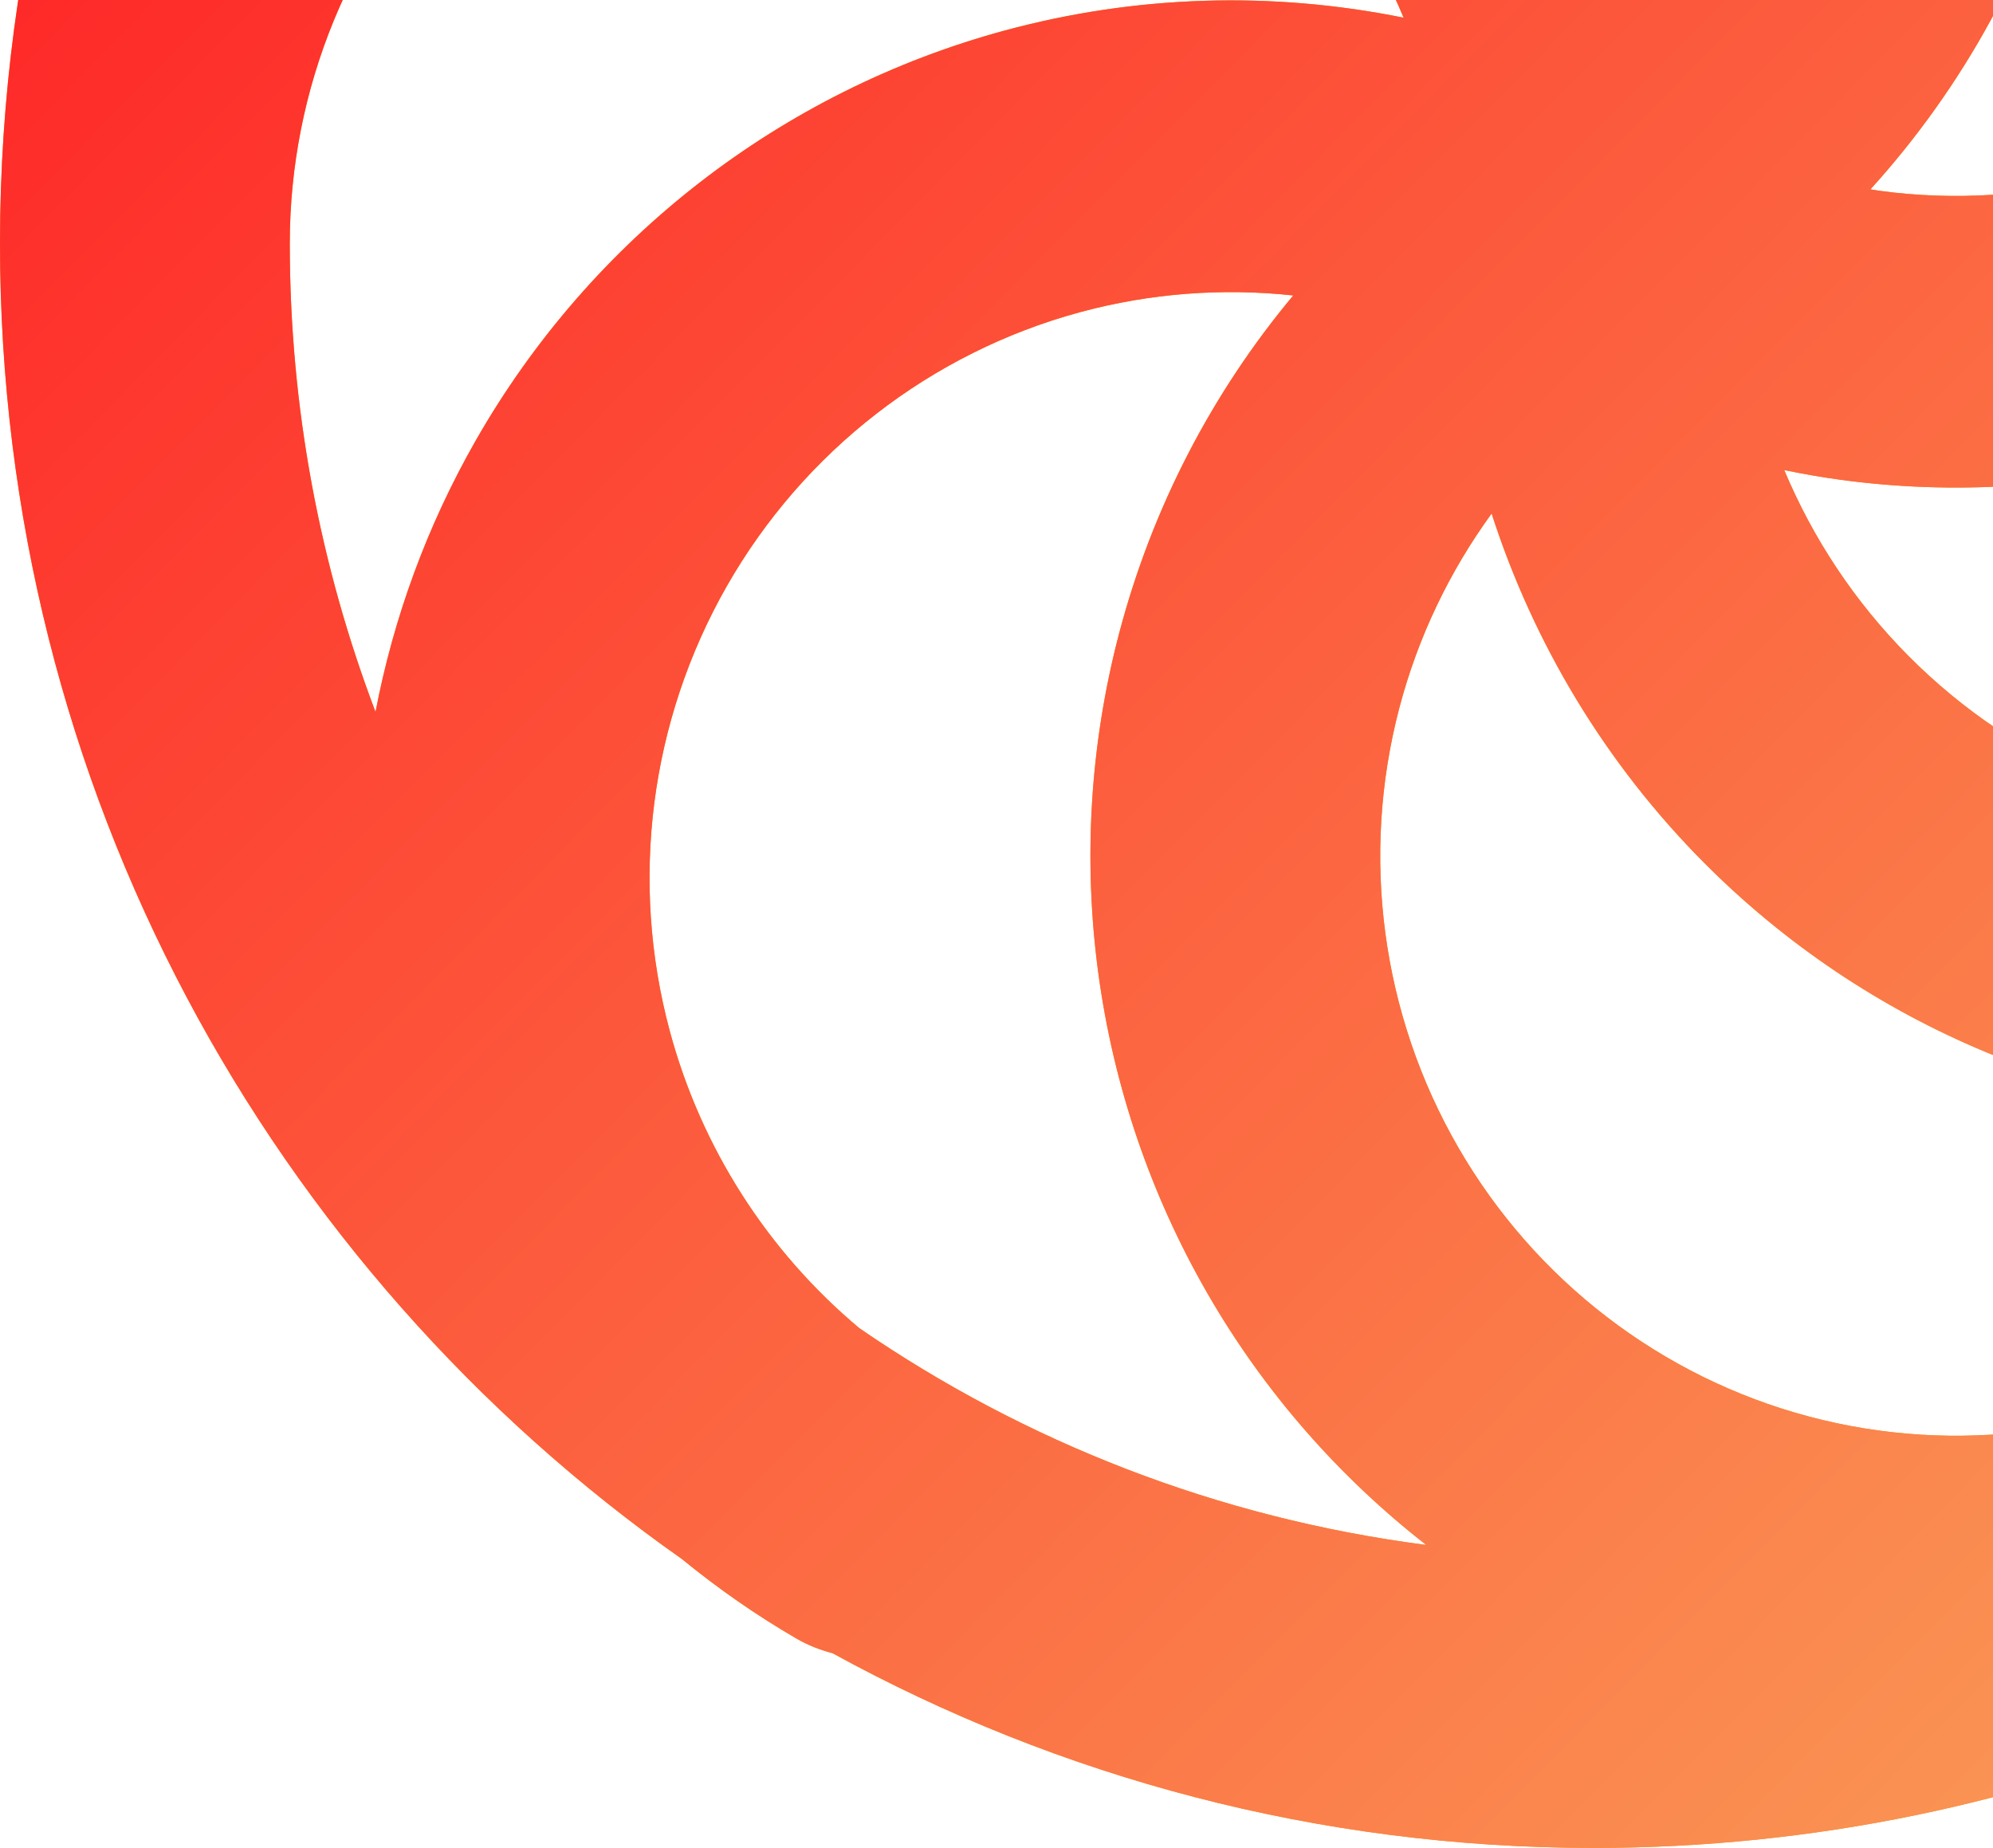
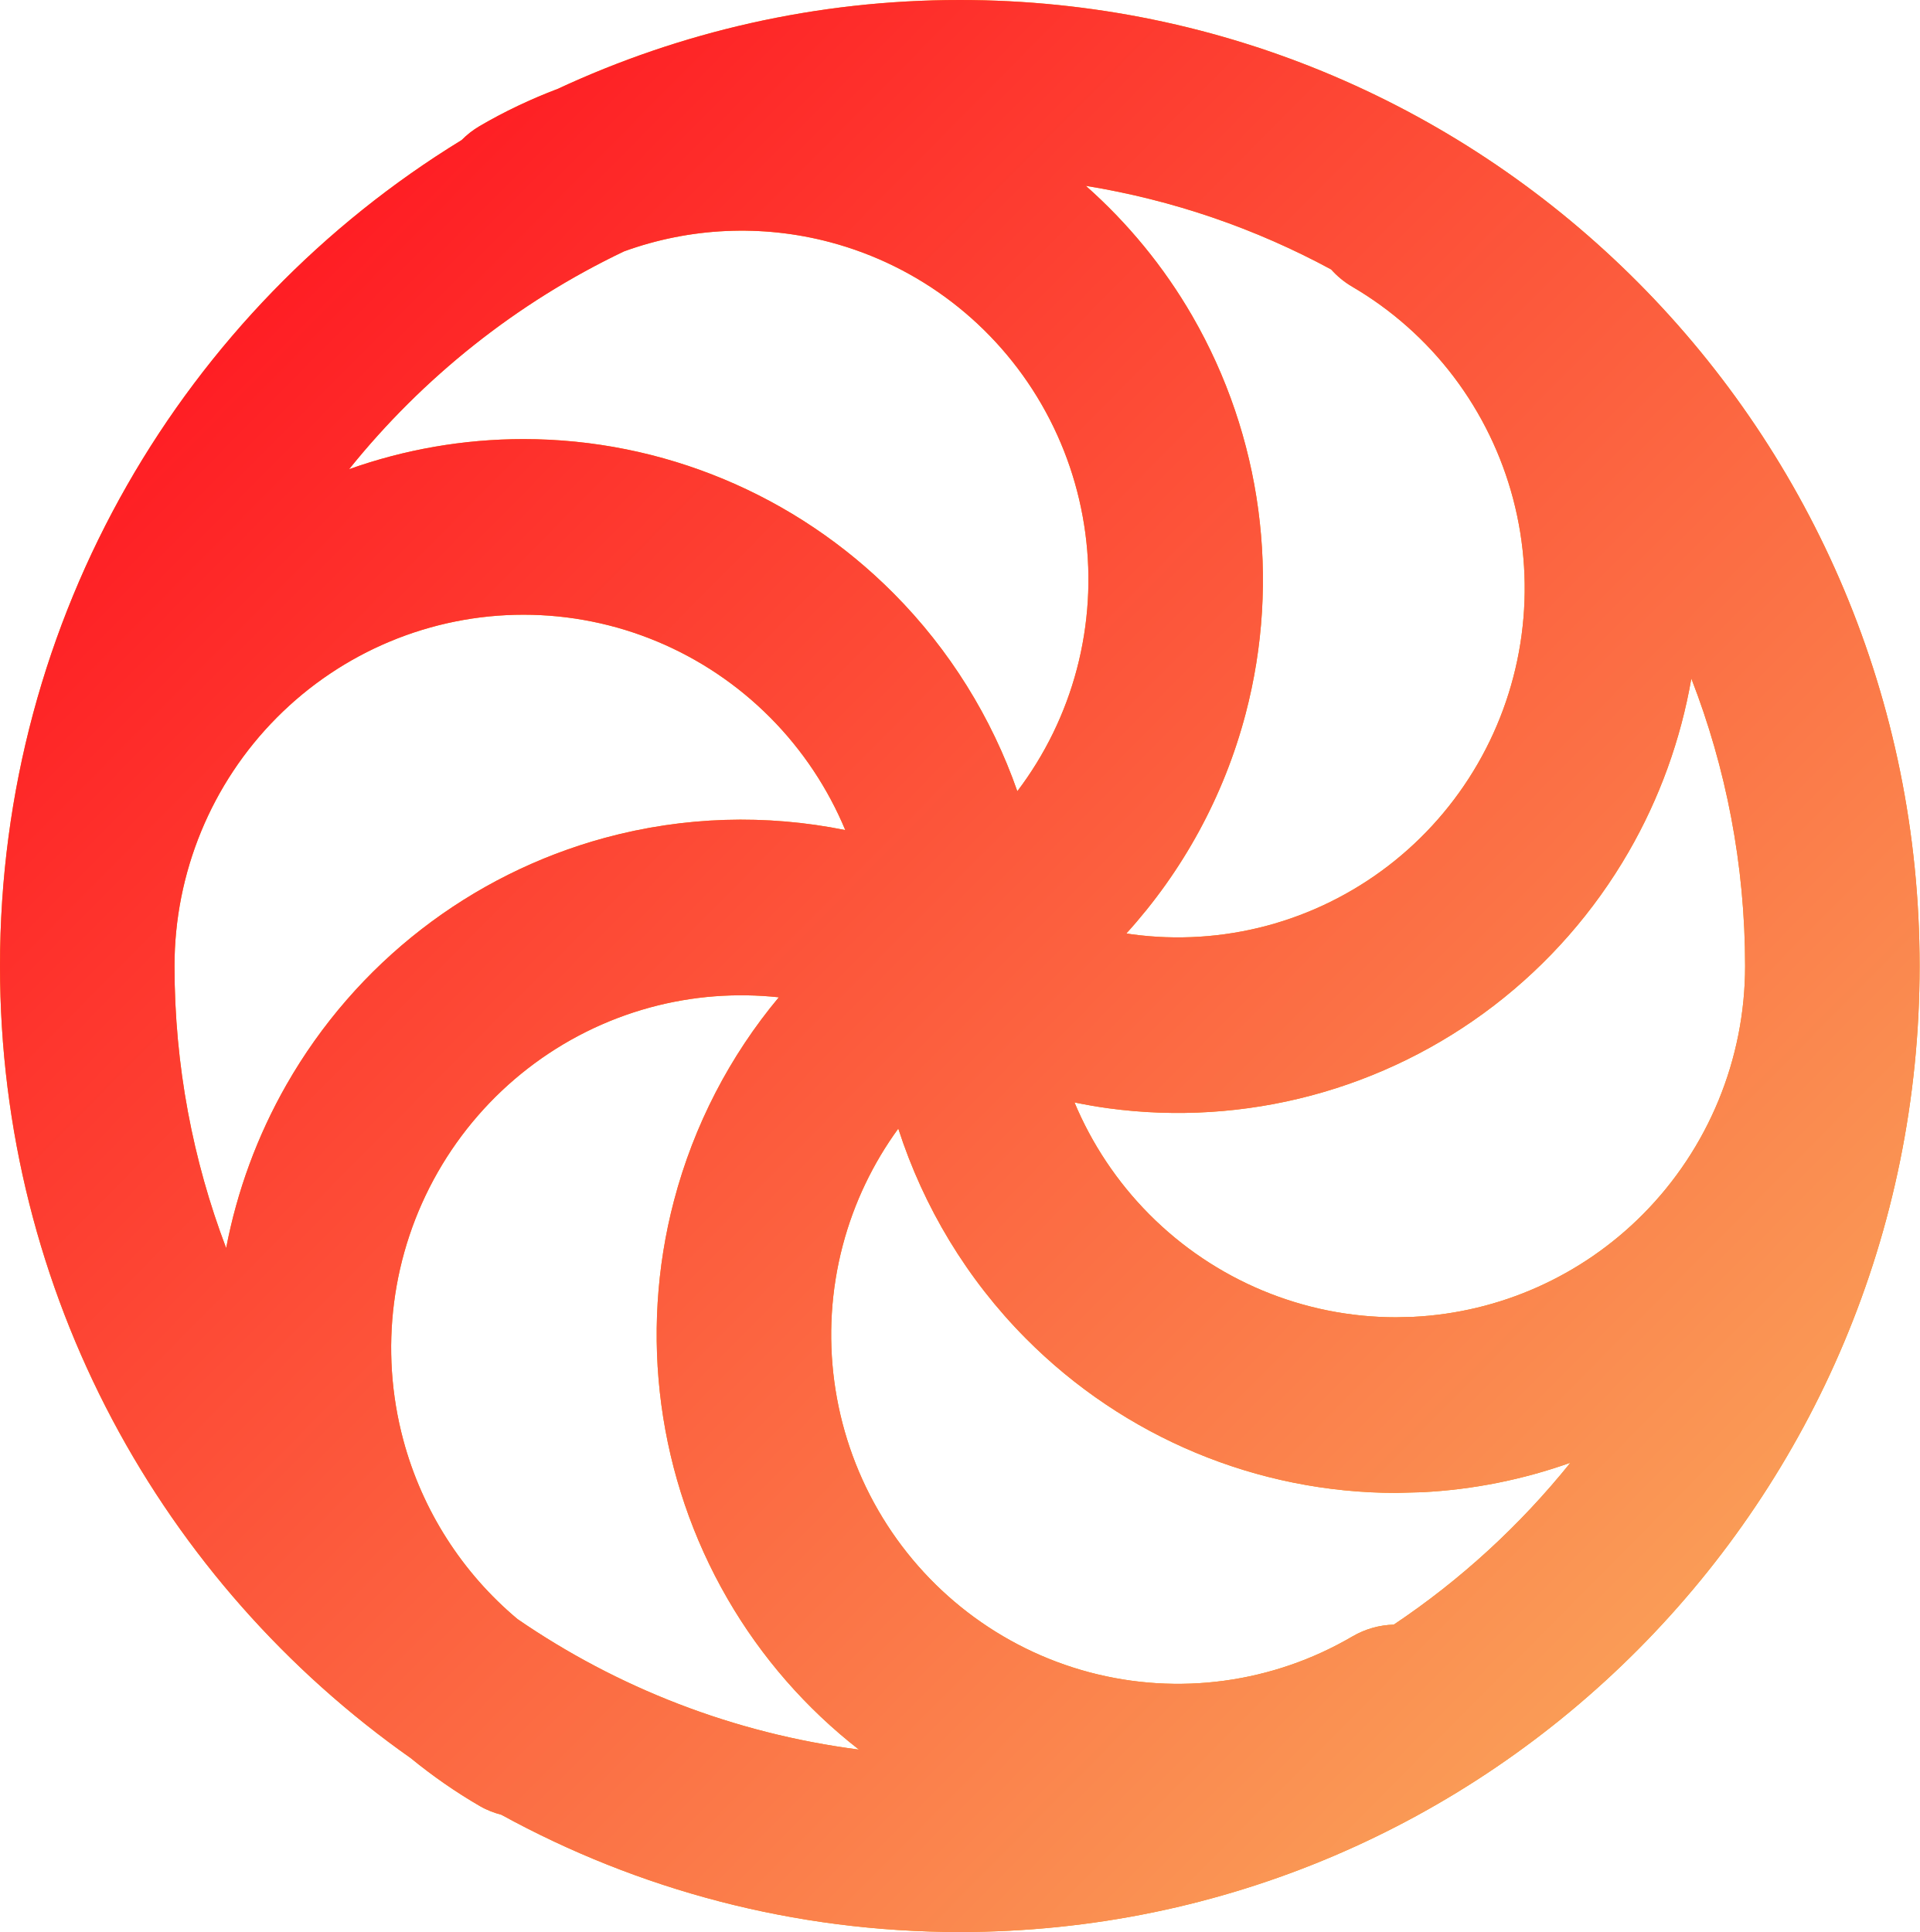
- <svg xmlns="http://www.w3.org/2000/svg" width="659" height="611" viewBox="0 0 659 611" fill="none">
-   <path d="M958.182 80.5C958.182 24.789 947.656 -28.431 928.66 -77.369C922.847 -43.833 911.204 -11.573 894.178 17.908C875.287 50.617 850.19 79.27 820.303 102.212C790.416 125.152 756.326 141.935 719.993 151.616C683.663 161.295 645.793 163.685 608.548 158.634C602.312 157.788 596.125 156.685 589.974 155.431C599.503 178.184 613.371 199.094 631.053 216.893C666.991 253.07 715.72 273.409 766.545 273.409L776.043 273.174C823.41 270.809 868.344 250.81 902.038 216.893C937.977 180.715 958.182 131.663 958.182 80.5ZM427.626 97.69C404.178 95.174 380.231 96.939 357.026 103.248C307.755 116.648 265.772 149.224 240.341 193.768C214.916 238.313 208.133 291.207 221.439 340.805C231.84 379.567 253.885 413.797 284.133 439.143C338.886 476.788 402.7 501.925 471.605 510.825C442.717 488.312 418.086 460.25 399.367 427.84C361.219 361.784 350.656 283.174 370.079 209.31C380.97 167.902 400.766 129.87 427.626 97.69ZM493.22 169.796C479.303 188.916 468.86 210.631 462.716 233.989C449.795 283.124 456.802 335.436 482.179 379.377C507.558 423.319 549.255 455.336 598.068 468.343C646.87 481.342 698.807 474.288 742.451 448.751C749.651 444.537 757.505 442.404 765.282 442.205C801.955 417.674 834.647 387.646 862.27 353.286C836.216 362.551 808.806 368.087 780.815 369.487L766.545 369.864C690.308 369.864 617.214 339.355 563.306 285.089C530.905 252.473 507.107 212.865 493.22 169.796ZM596.197 -347.941C619.151 -327.615 638.978 -303.6 654.633 -276.495C692.785 -210.437 703.345 -131.831 683.921 -57.965C671.997 -12.624 649.327 28.605 618.467 62.603C619.429 62.749 620.403 62.943 621.368 63.074C646.134 66.43 671.319 64.846 695.477 58.411C719.639 51.973 742.318 40.791 762.194 25.538C782.076 10.277 798.8 -8.797 811.367 -30.555C823.932 -52.311 832.123 -76.353 835.462 -101.294C838.799 -126.234 837.227 -151.616 830.83 -175.943C824.431 -200.266 813.329 -223.095 798.173 -243.103C783.014 -263.113 764.062 -279.907 742.451 -292.555C738.012 -295.154 734.151 -298.373 730.894 -302.021C689.573 -324.387 644.214 -340.143 596.197 -347.941ZM455.932 -316.951C418.285 -326.981 378.793 -325.072 342.662 -311.959C283.777 -283.882 232.237 -242.775 191.683 -192.333C222.159 -203.174 254.516 -208.864 287.455 -208.864C363.692 -208.864 436.786 -178.355 490.694 -124.089C521.414 -93.165 544.436 -55.968 558.581 -15.484C573.605 -35.311 584.821 -58.069 591.284 -82.644C604.205 -131.781 597.2 -184.09 571.821 -228.032C546.442 -271.973 504.744 -303.944 455.932 -316.951ZM95.818 80.5C95.818 135.083 105.9 187.284 124.171 235.402C130.15 204.149 141.242 173.8 157.295 145.682C195.389 78.965 258.243 30.207 332.042 10.137C375.545 -1.69 420.76 -2.936 464.119 5.851C454.588 -17.008 440.699 -38.023 422.947 -55.893C387.009 -92.07 338.28 -112.409 287.455 -112.409C236.629 -112.409 187.9 -92.07 151.962 -55.893C116.023 -19.715 95.818 29.337 95.818 80.5ZM1054 80.5C1054 373.487 818.054 611 527 611C435.826 611 350.09 587.636 275.29 546.618C271.298 545.559 267.344 544.077 263.594 541.909C250.142 534.126 237.449 525.254 225.556 515.534C89.24 419.641 0 260.608 0 80.5C0 -111.678 101.495 -280.019 253.488 -373.091C256.37 -376.004 259.662 -378.602 263.36 -380.767C277.15 -388.838 291.531 -395.615 306.263 -401.208C373.422 -432.445 448.16 -450 527 -450C818.054 -450 1054 -212.487 1054 80.5Z" fill="#FA9500" />
-   <path d="M958.182 80.5C958.182 24.789 947.656 -28.431 928.66 -77.369C922.847 -43.833 911.204 -11.573 894.178 17.908C875.287 50.617 850.19 79.27 820.303 102.212C790.416 125.152 756.326 141.935 719.993 151.616C683.663 161.295 645.793 163.685 608.548 158.634C602.312 157.788 596.125 156.685 589.974 155.431C599.503 178.184 613.371 199.094 631.053 216.893C666.991 253.07 715.72 273.409 766.545 273.409L776.043 273.174C823.41 270.809 868.344 250.81 902.038 216.893C937.977 180.715 958.182 131.663 958.182 80.5ZM427.626 97.69C404.178 95.174 380.231 96.939 357.026 103.248C307.755 116.648 265.772 149.224 240.341 193.768C214.916 238.313 208.133 291.207 221.439 340.805C231.84 379.567 253.885 413.797 284.133 439.143C338.886 476.788 402.7 501.925 471.605 510.825C442.717 488.312 418.086 460.25 399.367 427.84C361.219 361.784 350.656 283.174 370.079 209.31C380.97 167.902 400.766 129.87 427.626 97.69ZM493.22 169.796C479.303 188.916 468.86 210.631 462.716 233.989C449.795 283.124 456.802 335.436 482.179 379.377C507.558 423.319 549.255 455.336 598.068 468.343C646.87 481.342 698.807 474.288 742.451 448.751C749.651 444.537 757.505 442.404 765.282 442.205C801.955 417.674 834.647 387.646 862.27 353.286C836.216 362.551 808.806 368.087 780.815 369.487L766.545 369.864C690.308 369.864 617.214 339.355 563.306 285.089C530.905 252.473 507.107 212.865 493.22 169.796ZM596.197 -347.941C619.151 -327.615 638.978 -303.6 654.633 -276.495C692.785 -210.437 703.345 -131.831 683.921 -57.965C671.997 -12.624 649.327 28.605 618.467 62.603C619.429 62.749 620.403 62.943 621.368 63.074C646.134 66.43 671.319 64.846 695.477 58.411C719.639 51.973 742.318 40.791 762.194 25.538C782.076 10.277 798.8 -8.797 811.367 -30.555C823.932 -52.311 832.123 -76.353 835.462 -101.294C838.799 -126.234 837.227 -151.616 830.83 -175.943C824.431 -200.266 813.329 -223.095 798.173 -243.103C783.014 -263.113 764.062 -279.907 742.451 -292.555C738.012 -295.154 734.151 -298.373 730.894 -302.021C689.573 -324.387 644.214 -340.143 596.197 -347.941ZM455.932 -316.951C418.285 -326.981 378.793 -325.072 342.662 -311.959C283.777 -283.882 232.237 -242.775 191.683 -192.333C222.159 -203.174 254.516 -208.864 287.455 -208.864C363.692 -208.864 436.786 -178.355 490.694 -124.089C521.414 -93.165 544.436 -55.968 558.581 -15.484C573.605 -35.311 584.821 -58.069 591.284 -82.644C604.205 -131.781 597.2 -184.09 571.821 -228.032C546.442 -271.973 504.744 -303.944 455.932 -316.951ZM95.818 80.5C95.818 135.083 105.9 187.284 124.171 235.402C130.15 204.149 141.242 173.8 157.295 145.682C195.389 78.965 258.243 30.207 332.042 10.137C375.545 -1.69 420.76 -2.936 464.119 5.851C454.588 -17.008 440.699 -38.023 422.947 -55.893C387.009 -92.07 338.28 -112.409 287.455 -112.409C236.629 -112.409 187.9 -92.07 151.962 -55.893C116.023 -19.715 95.818 29.337 95.818 80.5ZM1054 80.5C1054 373.487 818.054 611 527 611C435.826 611 350.09 587.636 275.29 546.618C271.298 545.559 267.344 544.077 263.594 541.909C250.142 534.126 237.449 525.254 225.556 515.534C89.24 419.641 0 260.608 0 80.5C0 -111.678 101.495 -280.019 253.488 -373.091C256.37 -376.004 259.662 -378.602 263.36 -380.767C277.15 -388.838 291.531 -395.615 306.263 -401.208C373.422 -432.445 448.16 -450 527 -450C818.054 -450 1054 -212.487 1054 80.5Z" fill="url(#paint0_linear_187_11263)" />
+ <svg xmlns="http://www.w3.org/2000/svg" width="1054" height="1061" viewBox="0 0 1054 1061" fill="none">
+   <path d="M958.182 530.5C958.182 474.789 947.656 421.569 928.66 372.631C922.847 406.167 911.204 438.427 894.178 467.908C875.287 500.616 850.19 529.27 820.303 552.212C790.416 575.152 756.326 591.935 719.993 601.616C683.663 611.295 645.793 613.685 608.548 608.634C602.312 607.788 596.125 606.685 589.974 605.431C599.503 628.184 613.371 649.094 631.053 666.893C666.991 703.07 715.72 723.409 766.545 723.409L776.043 723.174C823.41 720.809 868.344 700.81 902.038 666.893C937.977 630.715 958.182 581.663 958.182 530.5ZM427.626 547.69C404.178 545.174 380.231 546.939 357.026 553.248C307.755 566.648 265.772 599.224 240.341 643.768C214.916 688.313 208.133 741.207 221.439 790.805C231.84 829.567 253.885 863.797 284.133 889.143C338.886 926.788 402.7 951.925 471.605 960.825C442.717 938.312 418.086 910.25 399.367 877.84C361.219 811.784 350.656 733.174 370.079 659.31C380.97 617.902 400.766 579.87 427.626 547.69ZM493.22 619.796C479.303 638.916 468.86 660.631 462.716 683.989C449.795 733.124 456.802 785.436 482.179 829.377C507.558 873.319 549.255 905.336 598.068 918.343C646.87 931.342 698.807 924.288 742.451 898.751C749.651 894.537 757.505 892.404 765.282 892.205C801.955 867.674 834.647 837.646 862.27 803.286C836.216 812.551 808.806 818.087 780.815 819.487L766.545 819.864C690.308 819.864 617.214 789.355 563.306 735.089C530.905 702.473 507.107 662.865 493.22 619.796ZM596.197 102.059C619.151 122.385 638.978 146.4 654.633 173.505C692.785 239.563 703.345 318.169 683.921 392.035C671.997 437.376 649.327 478.605 618.467 512.603C619.429 512.749 620.403 512.943 621.368 513.074C646.134 516.431 671.319 514.846 695.477 508.412C719.639 501.973 742.318 490.791 762.194 475.538C782.076 460.277 798.8 441.203 811.367 419.445C823.932 397.689 832.123 373.646 835.462 348.706C838.799 323.766 837.227 298.384 830.83 274.057C824.431 249.734 813.329 226.905 798.173 206.897C783.014 186.887 764.062 170.093 742.451 157.445C738.012 154.846 734.151 151.627 730.894 147.979C689.573 125.613 644.214 109.857 596.197 102.059ZM455.932 133.049C418.285 123.019 378.793 124.928 342.662 138.041C283.777 166.118 232.237 207.225 191.683 257.667C222.159 246.826 254.516 241.136 287.455 241.136C363.692 241.136 436.786 271.645 490.694 325.911C521.414 356.835 544.436 394.032 558.581 434.516C573.605 414.689 584.821 391.931 591.284 367.356C604.205 318.219 597.2 265.91 571.821 221.968C546.442 178.027 504.744 146.056 455.932 133.049ZM95.818 530.5C95.818 585.083 105.9 637.284 124.171 685.402C130.15 654.149 141.242 623.8 157.295 595.682C195.389 528.965 258.243 480.207 332.042 460.137C375.545 448.31 420.76 447.064 464.119 455.851C454.588 432.993 440.699 411.977 422.947 394.107C387.009 357.93 338.28 337.591 287.455 337.591C236.629 337.591 187.9 357.93 151.962 394.107C116.023 430.285 95.818 479.337 95.818 530.5ZM1054 530.5C1054 823.487 818.054 1061 527 1061C435.826 1061 350.09 1037.64 275.29 996.618C271.298 995.559 267.344 994.077 263.594 991.909C250.142 984.126 237.449 975.254 225.556 965.534C89.24 869.641 0 710.608 0 530.5C0 338.322 101.495 169.981 253.488 76.909C256.37 73.996 259.662 71.398 263.36 69.233C277.15 61.162 291.531 54.385 306.263 48.792C373.422 17.555 448.16 0 527 0C818.054 0 1054 237.513 1054 530.5Z" fill="#FA9500" />
+   <path d="M958.182 530.5C958.182 474.789 947.656 421.569 928.66 372.631C922.847 406.167 911.204 438.427 894.178 467.908C875.287 500.616 850.19 529.27 820.303 552.212C790.416 575.152 756.326 591.935 719.993 601.616C683.663 611.295 645.793 613.685 608.548 608.634C602.312 607.788 596.125 606.685 589.974 605.431C599.503 628.184 613.371 649.094 631.053 666.893C666.991 703.07 715.72 723.409 766.545 723.409L776.043 723.174C823.41 720.809 868.344 700.81 902.038 666.893C937.977 630.715 958.182 581.663 958.182 530.5ZM427.626 547.69C404.178 545.174 380.231 546.939 357.026 553.248C307.755 566.648 265.772 599.224 240.341 643.768C214.916 688.313 208.133 741.207 221.439 790.805C231.84 829.567 253.885 863.797 284.133 889.143C338.886 926.788 402.7 951.925 471.605 960.825C442.717 938.312 418.086 910.25 399.367 877.84C361.219 811.784 350.656 733.174 370.079 659.31C380.97 617.902 400.766 579.87 427.626 547.69ZM493.22 619.796C479.303 638.916 468.86 660.631 462.716 683.989C449.795 733.124 456.802 785.436 482.179 829.377C507.558 873.319 549.255 905.336 598.068 918.343C646.87 931.342 698.807 924.288 742.451 898.751C749.651 894.537 757.505 892.404 765.282 892.205C801.955 867.674 834.647 837.646 862.27 803.286C836.216 812.551 808.806 818.087 780.815 819.487L766.545 819.864C690.308 819.864 617.214 789.355 563.306 735.089C530.905 702.473 507.107 662.865 493.22 619.796ZM596.197 102.059C619.151 122.385 638.978 146.4 654.633 173.505C692.785 239.563 703.345 318.169 683.921 392.035C671.997 437.376 649.327 478.605 618.467 512.603C619.429 512.749 620.403 512.943 621.368 513.074C646.134 516.431 671.319 514.846 695.477 508.412C719.639 501.973 742.318 490.791 762.194 475.538C782.076 460.277 798.8 441.203 811.367 419.445C823.932 397.689 832.123 373.646 835.462 348.706C838.799 323.766 837.227 298.384 830.83 274.057C824.431 249.734 813.329 226.905 798.173 206.897C783.014 186.887 764.062 170.093 742.451 157.445C738.012 154.846 734.151 151.627 730.894 147.979C689.573 125.613 644.214 109.857 596.197 102.059ZM455.932 133.049C418.285 123.019 378.793 124.928 342.662 138.041C283.777 166.118 232.237 207.225 191.683 257.667C222.159 246.826 254.516 241.136 287.455 241.136C363.692 241.136 436.786 271.645 490.694 325.911C521.414 356.835 544.436 394.032 558.581 434.516C573.605 414.689 584.821 391.931 591.284 367.356C604.205 318.219 597.2 265.91 571.821 221.968C546.442 178.027 504.744 146.056 455.932 133.049ZM95.818 530.5C95.818 585.083 105.9 637.284 124.171 685.402C130.15 654.149 141.242 623.8 157.295 595.682C195.389 528.965 258.243 480.207 332.042 460.137C375.545 448.31 420.76 447.064 464.119 455.851C454.588 432.993 440.699 411.977 422.947 394.107C387.009 357.93 338.28 337.591 287.455 337.591C236.629 337.591 187.9 357.93 151.962 394.107C116.023 430.285 95.818 479.337 95.818 530.5ZM1054 530.5C1054 823.487 818.054 1061 527 1061C435.826 1061 350.09 1037.64 275.29 996.618C271.298 995.559 267.344 994.077 263.594 991.909C250.142 984.126 237.449 975.254 225.556 965.534C89.24 869.641 0 710.608 0 530.5C0 338.322 101.495 169.981 253.488 76.909C256.37 73.996 259.662 71.398 263.36 69.233C277.15 61.162 291.531 54.385 306.263 48.792C373.422 17.555 448.16 0 527 0C818.054 0 1054 237.513 1054 530.5Z" fill="url(#paint0_linear_204_6534)" />
  <defs>
-     <linearGradient id="paint0_linear_187_11263" x1="550.788" y1="-808.067" x2="1616.62" y2="247.355" gradientUnits="userSpaceOnUse">
+     <linearGradient id="paint0_linear_204_6534" x1="550.788" y1="-358.067" x2="1616.62" y2="697.355" gradientUnits="userSpaceOnUse">
      <stop stop-color="#FF1420" />
      <stop offset="1" stop-color="#F8C768" />
    </linearGradient>
  </defs>
</svg>
